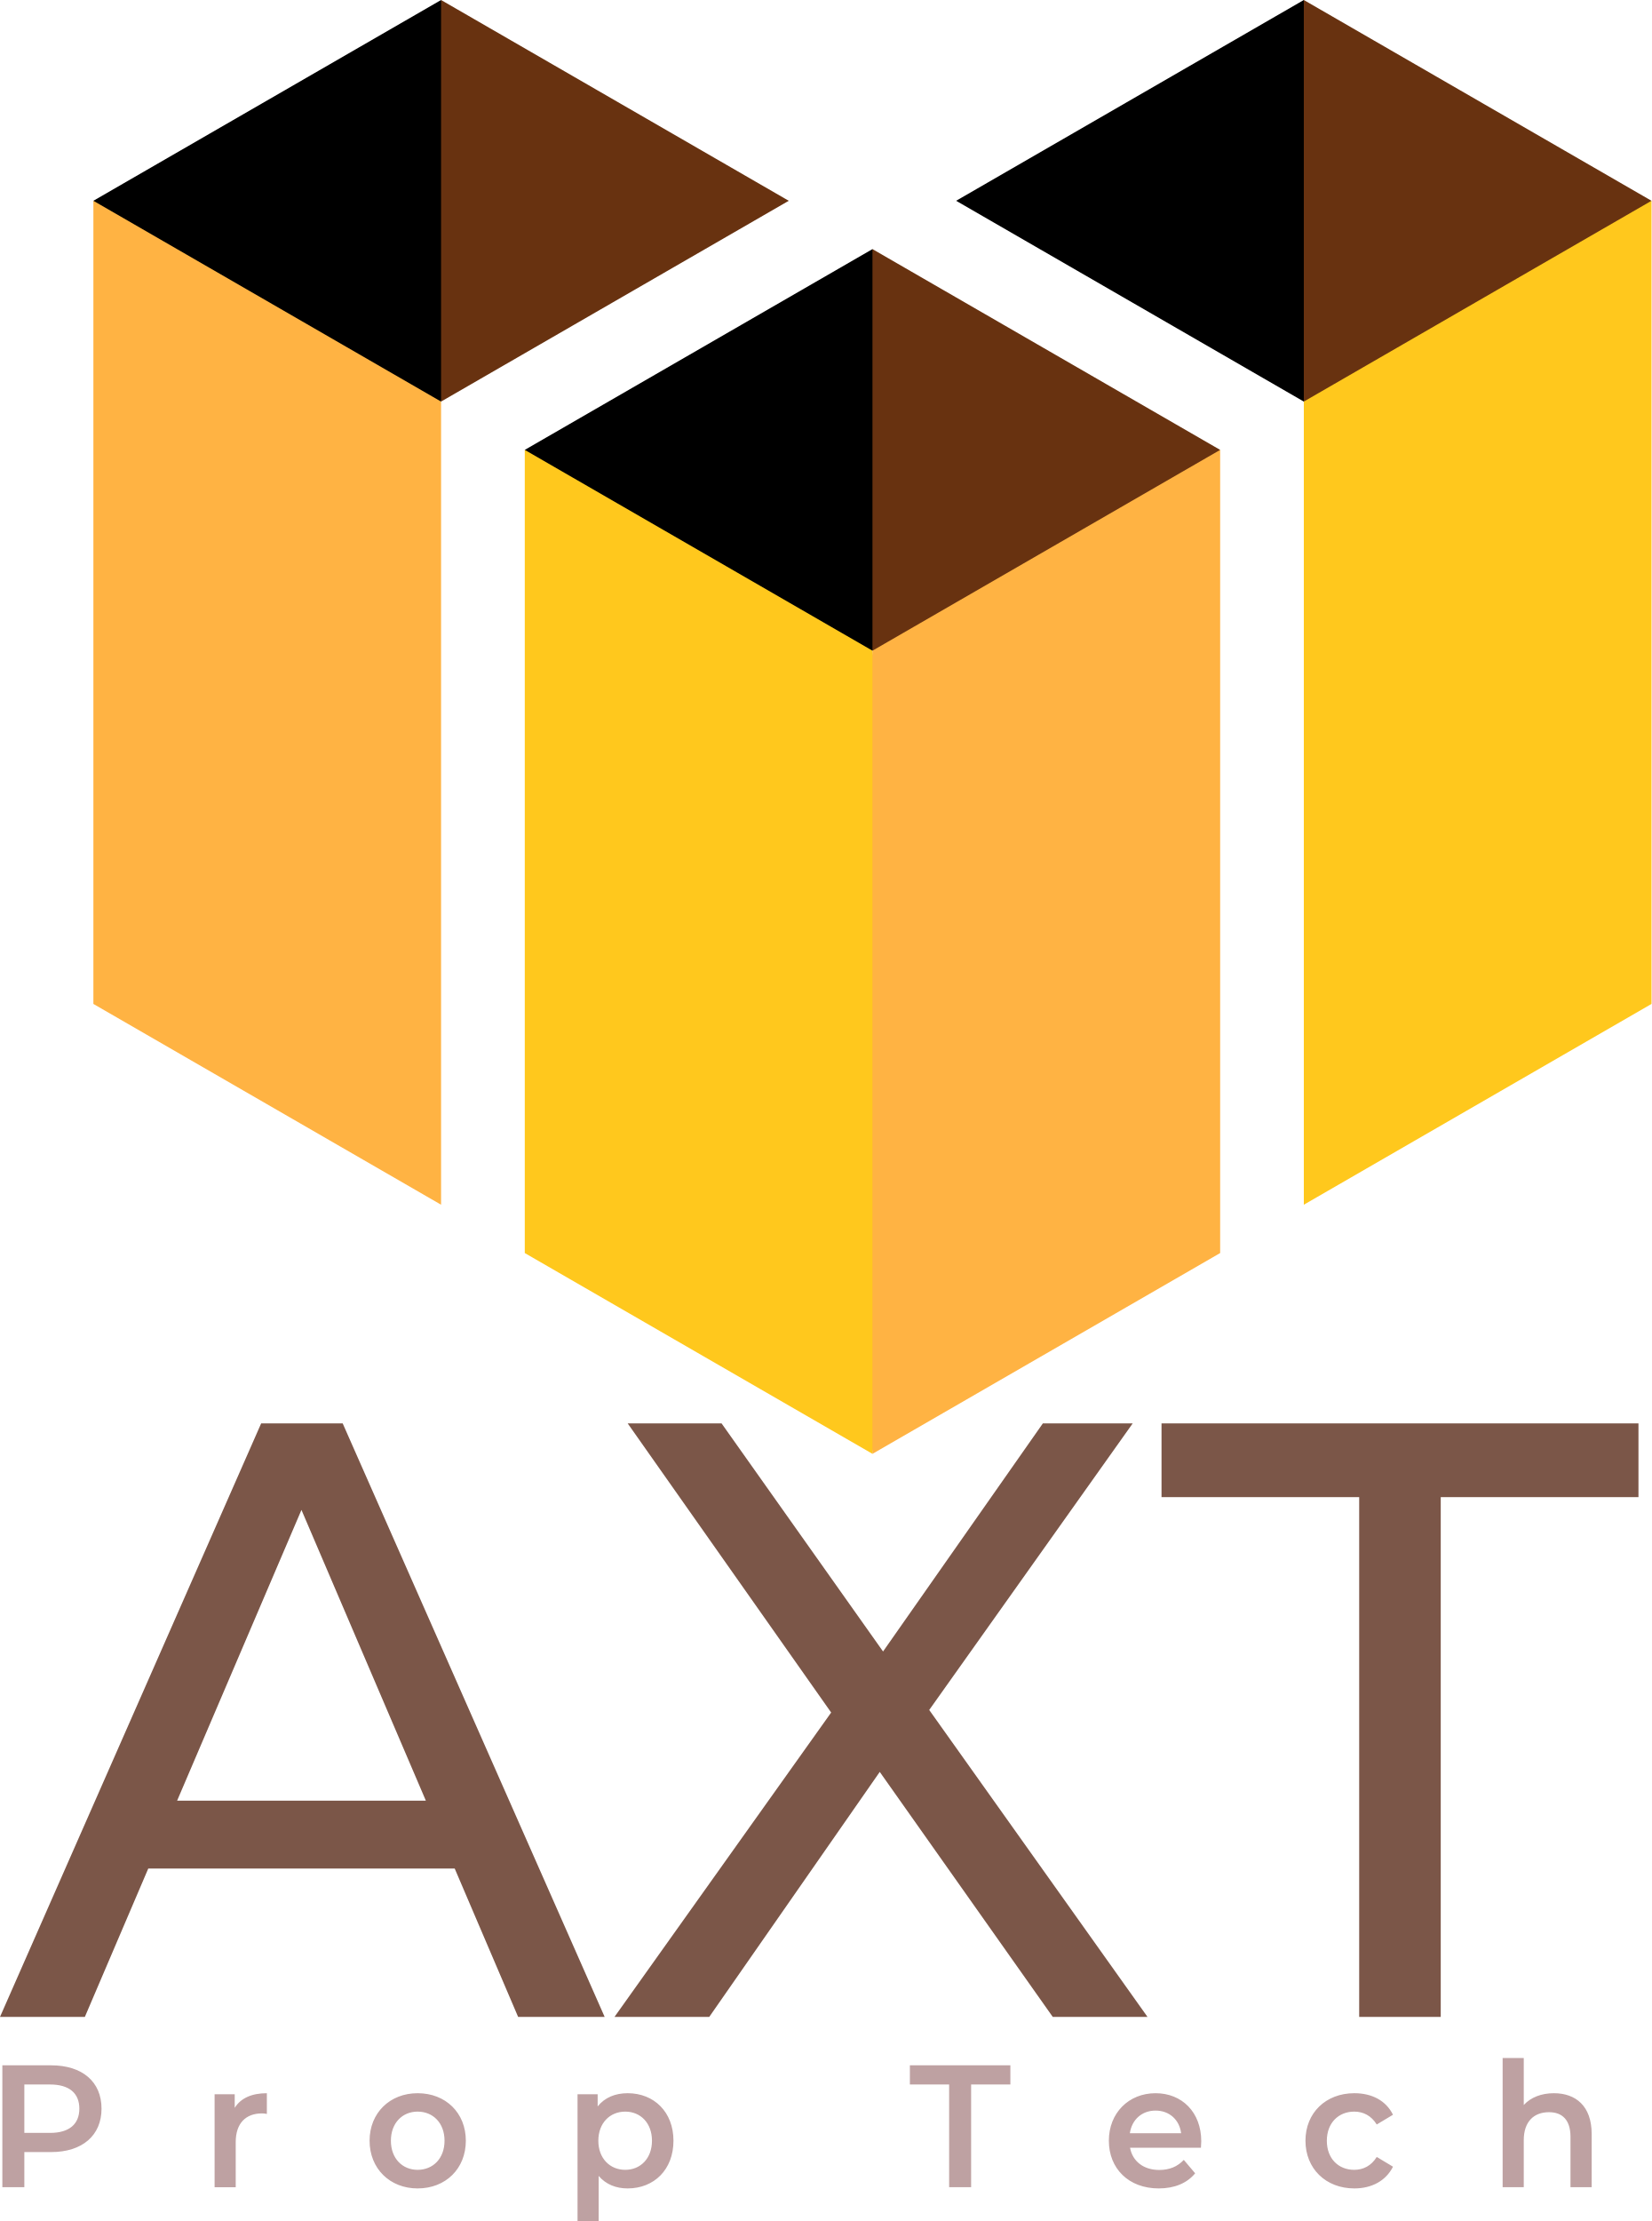
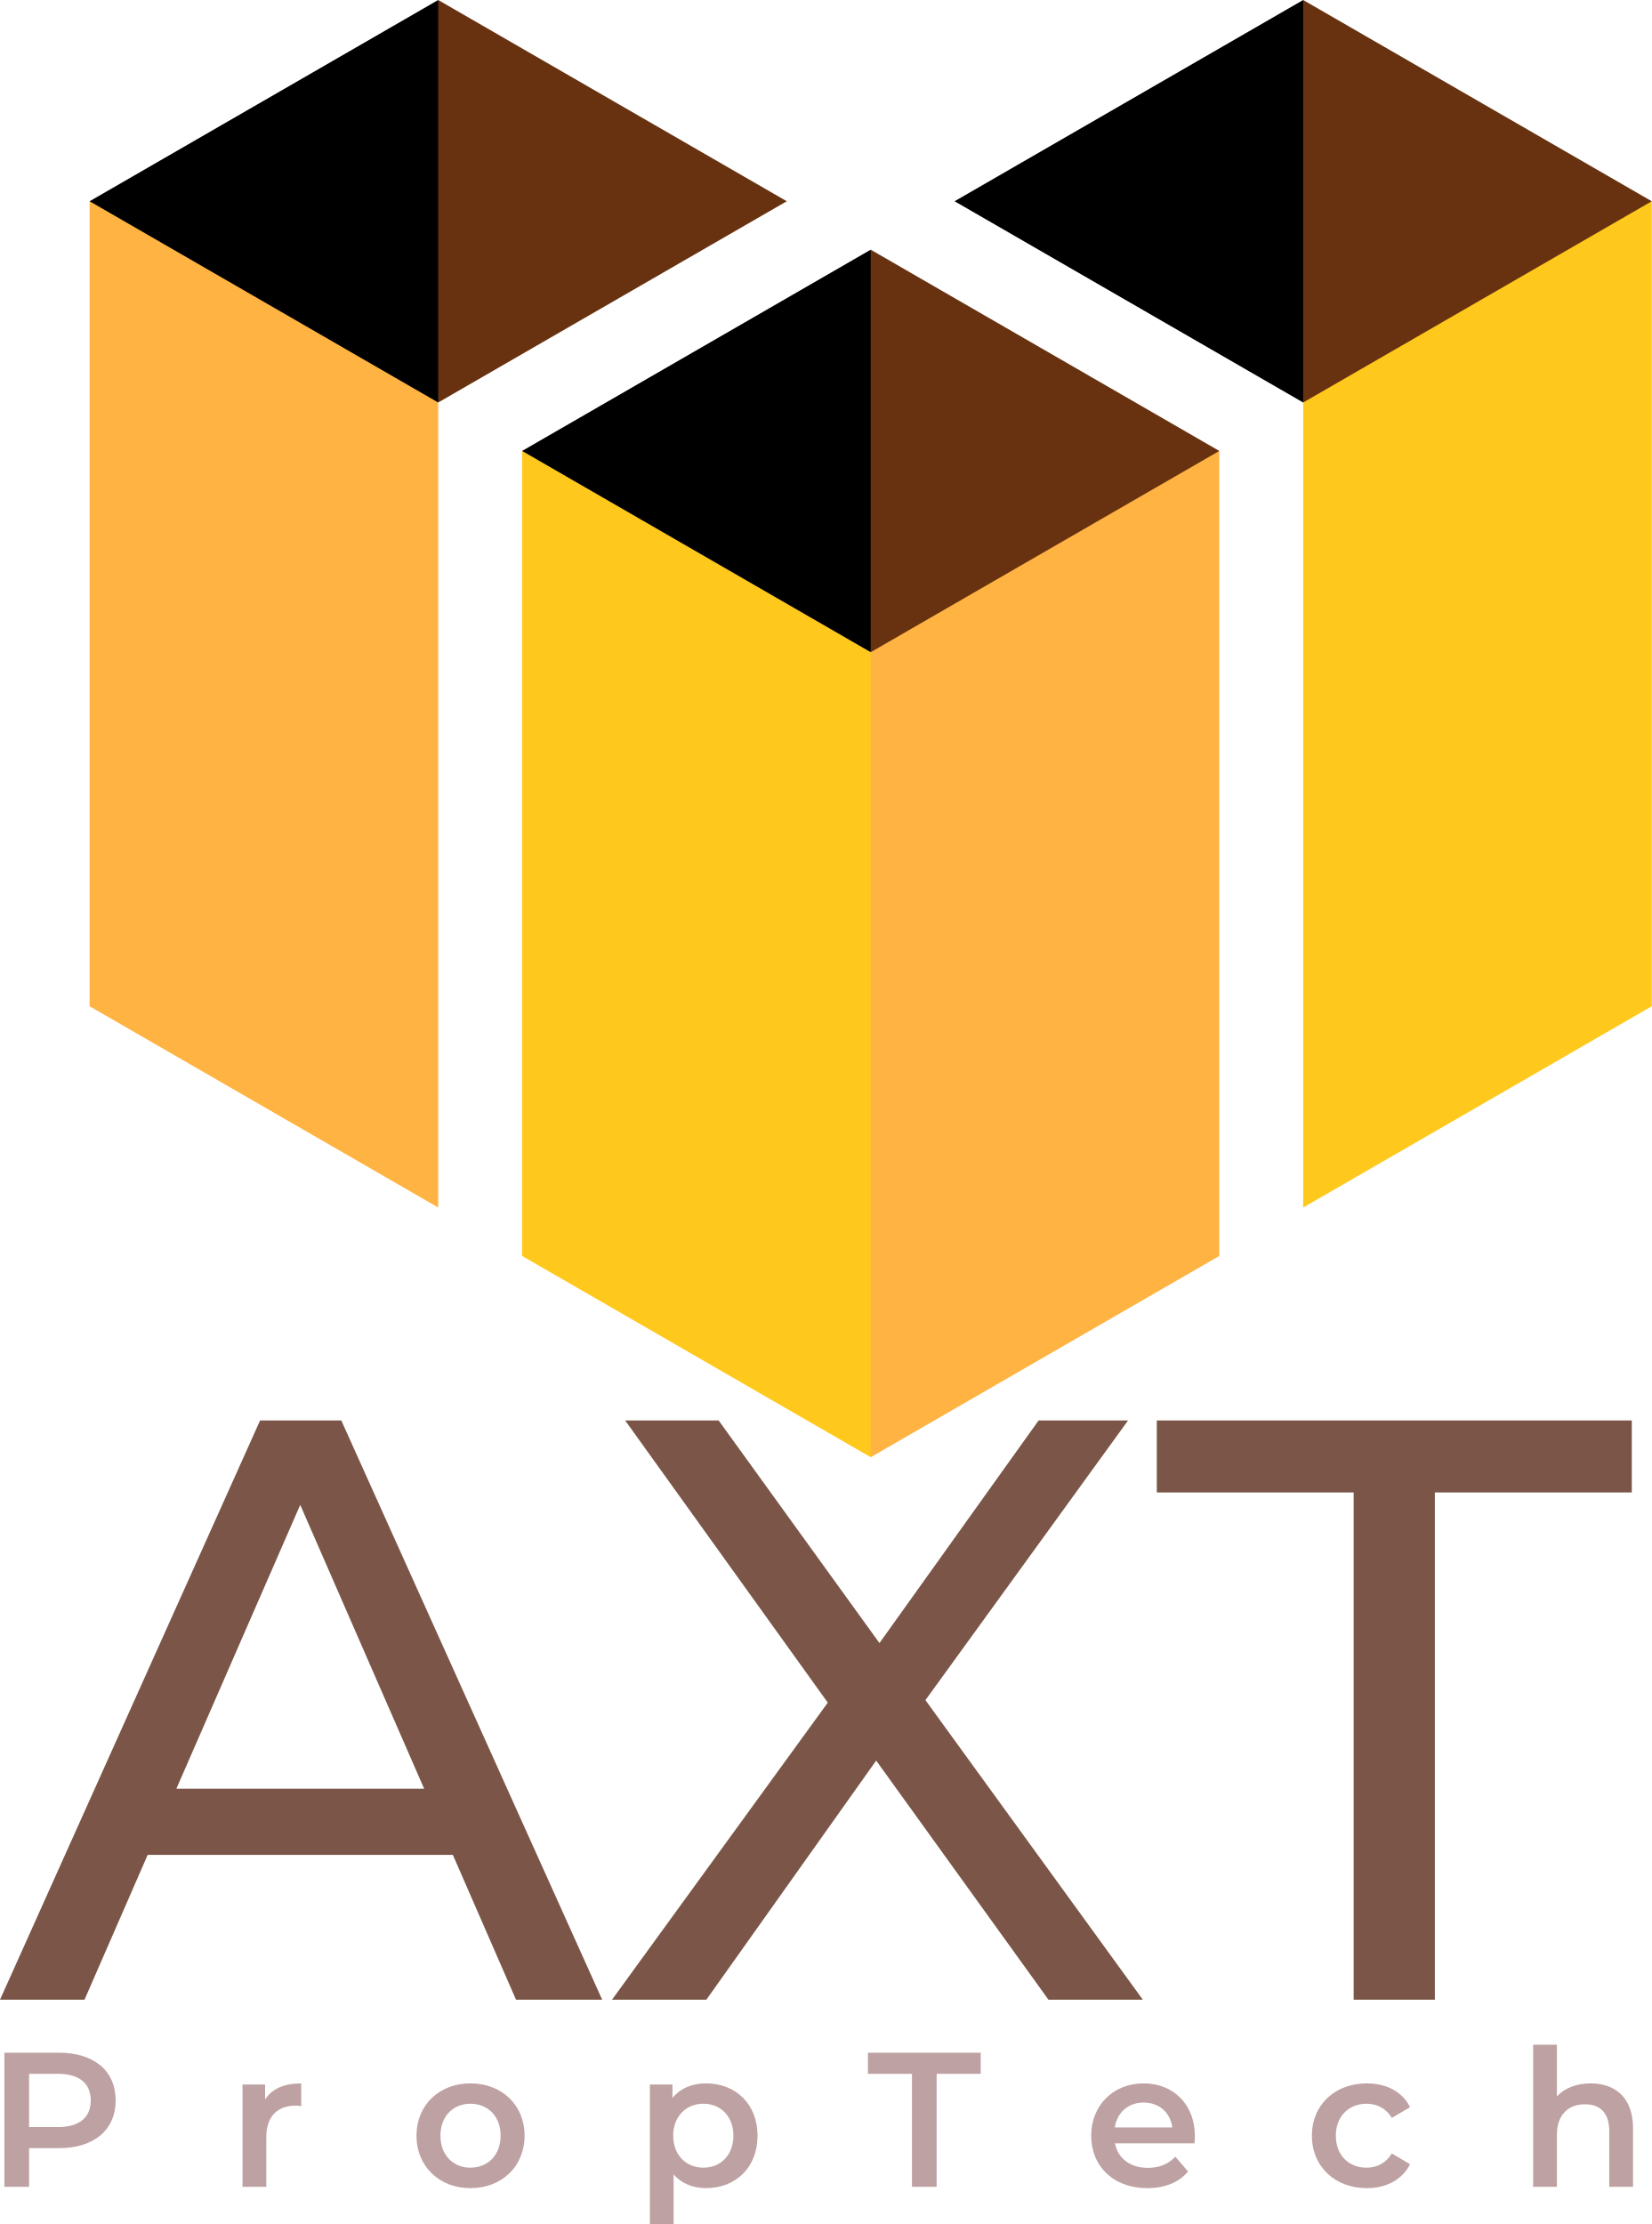
- <svg xmlns="http://www.w3.org/2000/svg" viewBox="509.307 302.138 204 274.275" y="0px" x="0px" id="final_svg" version="1.1" width="204" height="274.275">
+ <svg xmlns="http://www.w3.org/2000/svg" viewBox="509.307 302.138 203.505 274.009" y="0px" x="0px" id="final_svg" version="1.1" width="203.505" height="274.009">
  <defs id="defs28" />
-   <g transform="matrix(0.611,0,0,0.611,520.8423,302.1378)" id="color_index_2" style="opacity:1;fill:#ffc81d">
+   <g transform="matrix(0.611,0,0,0.611,520.3477,302.1378)" id="color_index_2" style="opacity:1;fill:#ffc81d">
    <path id="path6" d="M 157.504,293.841 87.213,253.259 V 90.93 c 11.444,2.688 27.841,8.022 44.97,19.262 10.847,7.117 19.177,14.758 25.321,21.321 3.078,22.193 5.287,47.392 5.571,75.104 0.336,32.637 -2.071,61.974 -5.571,87.224 z M 244.709,243.492 315,202.91 V 40.582 c -10.211,1.836 -26.276,6.071 -43.143,16.811 -12.508,7.964 -21.346,16.887 -27.148,23.771 0,54.109 0,108.219 0,162.328 z" />
  </g>
-   <g transform="matrix(0.611,0,0,0.611,520.8423,302.1378)" id="color_index_1" style="opacity:1;fill:#ffb343">
+   <g transform="matrix(0.611,0,0,0.611,520.3477,302.1378)" id="color_index_1" style="opacity:1;fill:#ffb343">
    <path id="path9" d="m 157.504,131.513 c 4.862,-6.858 14.109,-18.027 29.211,-27.108 16.704,-10.045 32.48,-12.669 41.08,-13.474 0,54.109 0,108.219 0,162.328 l -70.291,40.582 z M 70.29,81.164 C 65.585,74.356 56.49,63.087 41.429,53.965 24.519,43.724 8.485,41.274 0.001,40.582 c 0,54.109 0,108.219 0,162.328 l 70.289,40.582 z" />
  </g>
-   <g transform="matrix(0.611,0,0,0.611,520.8423,302.1378)" id="color_index_0" style="opacity:1;fill:#683210">
+   <g transform="matrix(0.611,0,0,0.611,520.3477,302.1378)" id="color_index_0" style="opacity:1;fill:#683210">
    <path id="path12" d="m 157.504,50.348 70.291,40.582 -70.291,40.582 c -2.994,-9.216 -6.248,-22.688 -6.425,-39.169 -0.191,-17.873 3.306,-32.396 6.425,-41.995 z M 70.29,81.164 140.581,40.582 70.29,0 c -3.347,9.485 -7.391,24.657 -6.931,43.549 0.388,15.924 3.839,28.86 6.931,37.615 z m 174.419,0 L 315,40.582 244.709,0 c -3.644,8.718 -8.883,24.501 -8.104,44.645 0.616,15.913 4.755,28.527 8.104,36.519 z" />
  </g>
-   <g id="g17" transform="matrix(0.611,0,0,0.611,520.8423,302.1378)" style="opacity:1">
+   <g id="g17" transform="matrix(0.611,0,0,0.611,520.3477,302.1378)" style="opacity:1">
    <path id="path15" d="M 157.504,131.512 87.213,90.93 157.504,50.348 Z M 70.291,0 0,40.582 70.291,81.164 Z m 174.418,0 -70.291,40.582 70.291,40.582 z" />
  </g>
-   <g transform="matrix(0.7695079,0,0,0.7918242,509.4074,449.855)" id="text_group" style="opacity:1;fill:#7b5648">
-     <path id="path19" d="M -0.13,128 41.79,35.44 H 54.88 L 96.93,128 H 83.04 L 72.86,104.86 H 23.67 L 13.49,128 Z M 48.26,48.93 28.3,94.28 H 68.23 Z M 113.72,128 H 98.51 L 133.29,80.53 100.63,35.44 h 15.07 l 25.92,35.57 25.65,-35.57 h 14.42 L 149.03,80.13 184.07,128 H 168.86 L 141.09,89.79 Z m 72.6,-81.06 v -11.5 h 76.56 v 11.5 H 231.14 V 128 H 218.05 V 46.94 Z" />
+   <g transform="matrix(0.7643966,0,0,0.7710305,509.4067,449.8209)" id="text_group-6" style="opacity:1;fill:#7b5648">
+     <path id="path840" d="M -0.13,128 41.79,35.44 H 54.88 L 96.93,128 H 83.04 L 72.86,104.86 H 23.67 L 13.49,128 Z M 48.26,48.93 28.3,94.28 H 68.23 Z M 113.72,128 H 98.51 L 133.29,80.53 100.63,35.44 h 15.07 l 25.92,35.57 25.65,-35.57 h 14.42 L 149.03,80.13 184.07,128 H 168.86 L 141.09,89.79 Z m 72.6,-81.06 v -11.5 h 76.56 v 11.5 H 231.14 V 128 H 218.05 V 46.94 Z" />
  </g>
-   <g transform="matrix(0.7314116,0,0,0.7314116,516.7277,549.5722)" id="tagline_group" style="opacity:1;fill:#bea1a2">
-     <path id="path22" d="M -6.035,30.992 V 25.059 h 4.524 c 5.25,0 8.511,-2.793 8.511,-7.329 0,-4.558 -3.261,-7.318 -8.511,-7.318 h -8.238 v 20.58 z m 0,-17.343 h 4.345 c 3.261,0 4.945,1.494 4.945,4.081 0,2.587 -1.683,4.092 -4.945,4.092 H -6.035 Z m 35.529,3.941 v -2.295 h -3.398 v 15.698 h 3.567 v -7.611 c 0,-3.204 1.715,-4.85 4.429,-4.85 0.263,0 0.516,0.022 0.831,0.087 V 15.121 c -2.546,0 -4.398,0.823 -5.429,2.468 z m 30.889,13.608 c 4.745,0 8.143,-3.345 8.143,-8.055 0,-4.698 -3.398,-8.022 -8.143,-8.022 -4.682,0 -8.112,3.324 -8.112,8.022 0,4.709 3.43,8.055 8.112,8.055 z m 0,-3.14 c -2.567,0 -4.513,-1.916 -4.513,-4.915 0,-2.999 1.946,-4.915 4.513,-4.915 2.599,0 4.545,1.916 4.545,4.915 0,2.999 -1.946,4.915 -4.545,4.915 z M 95.849,15.121 c -2.083,0 -3.861,0.725 -5.061,2.23 v -2.057 h -3.398 v 21.403 h 3.567 v -7.611 c 1.231,1.44 2.946,2.111 4.892,2.111 4.461,0 7.743,-3.172 7.743,-8.055 0,-4.85 -3.283,-8.022 -7.743,-8.022 z m -0.4,12.937 c -2.578,0 -4.545,-1.916 -4.545,-4.915 0,-2.999 1.967,-4.915 4.545,-4.915 2.567,0 4.513,1.916 4.513,4.915 0,2.999 -1.946,4.915 -4.513,4.915 z m 48.07,-14.409 h 6.628 v 17.343 h 3.714 V 13.649 h 6.628 V 10.412 h -16.97 z m 49.206,9.581 c 0,-4.904 -3.261,-8.109 -7.712,-8.109 -4.545,0 -7.891,3.345 -7.891,8.022 0,4.677 3.314,8.055 8.427,8.055 2.63,0 4.776,-0.877 6.144,-2.555 l -1.915,-2.263 c -1.084,1.148 -2.43,1.7 -4.145,1.7 -2.651,0 -4.513,-1.462 -4.934,-3.757 h 11.973 c 0.021,-0.357 0.053,-0.801 0.053,-1.093 z m -7.712,-5.175 c 2.336,0 4.029,1.559 4.314,3.822 h -8.659 c 0.337,-2.295 2.031,-3.822 4.345,-3.822 z m 33.572,13.143 c 2.977,0 5.345,-1.321 6.523,-3.67 l -2.746,-1.646 c -0.915,1.494 -2.283,2.176 -3.798,2.176 -2.63,0 -4.629,-1.851 -4.629,-4.915 0,-3.031 1.999,-4.915 4.629,-4.915 1.515,0 2.883,0.682 3.798,2.176 l 2.746,-1.646 c -1.178,-2.382 -3.546,-3.638 -6.523,-3.638 -4.829,0 -8.259,3.324 -8.259,8.022 0,4.709 3.43,8.055 8.259,8.055 z m 25.04,-0.206 h 3.567 v -7.935 c 0,-3.15 1.715,-4.731 4.261,-4.731 2.283,0 3.63,1.353 3.63,4.146 v 8.52 h 3.577 V 21.995 c 0,-4.731 -2.714,-6.874 -6.376,-6.874 -2.115,0 -3.914,0.704 -5.092,1.992 V 9.178 h -3.567 z" style="stroke-width:1.067" />
+   <g transform="matrix(0.9498282,0,0,0.9929251,429.8257,144.1924)" id="tagline_group-7" style="opacity:1;fill:#bea1a2">
+     <path style="stroke-width:0.791" id="path843" d="m 87.452,430.42 v -4.799 h 3.887 c 4.531,0 7.34,-2.26 7.34,-5.925 0,-3.681 -2.809,-5.917 -7.34,-5.917 h -7.09 v 16.641 z m 0,-14.024 h 3.742 c 2.809,0 4.257,1.211 4.257,3.3 0,2.097 -1.449,3.308 -4.257,3.308 h -3.742 z m 30.614,3.184 v -1.856 h -2.929 v 12.696 h 3.082 v -6.158 c 0,-2.586 1.473,-3.921 3.815,-3.921 0.225,0 0.443,0.023 0.716,0.07 v -2.827 c -2.197,0 -3.79,0.668 -4.684,1.996 z m 26.63,11.003 c 4.088,0 7.026,-2.71 7.026,-6.507 0,-3.805 -2.937,-6.492 -7.026,-6.492 -4.04,0 -6.993,2.687 -6.993,6.492 0,3.797 2.954,6.507 6.993,6.507 z m 0,-2.539 c -2.213,0 -3.887,-1.545 -3.887,-3.968 0,-2.431 1.674,-3.968 3.887,-3.968 2.245,0 3.919,1.538 3.919,3.968 0,2.423 -1.674,3.968 -3.919,3.968 z m 30.573,-10.46 c -1.803,0 -3.324,0.598 -4.362,1.809 v -1.67 h -2.929 v 17.309 h 3.074 v -6.158 c 1.062,1.165 2.543,1.708 4.217,1.708 3.839,0 6.672,-2.563 6.672,-6.507 0,-3.921 -2.833,-6.492 -6.672,-6.492 z m -0.346,10.46 c -2.221,0 -3.919,-1.545 -3.919,-3.968 0,-2.431 1.698,-3.968 3.919,-3.968 2.213,0 3.887,1.538 3.887,3.968 0,2.423 -1.674,3.968 -3.887,3.968 z m 21.335,-11.648 h 5.714 v 14.024 h 3.203 v -14.024 h 5.714 v -2.617 h -14.631 z m 42.412,7.75 c 0,-3.968 -2.801,-6.562 -6.647,-6.562 -3.919,0 -6.8,2.71 -6.8,6.492 0,3.774 2.857,6.507 7.267,6.507 2.269,0 4.112,-0.707 5.295,-2.066 l -1.65,-1.833 c -0.934,0.932 -2.092,1.382 -3.573,1.382 -2.286,0 -3.887,-1.188 -4.257,-3.044 h 10.317 c 0.024,-0.287 0.048,-0.645 0.048,-0.877 z m -6.647,-4.185 c 2.02,0 3.477,1.258 3.718,3.091 h -7.46 c 0.298,-1.856 1.746,-3.091 3.742,-3.091 z m 28.948,10.623 c 2.559,0 4.603,-1.064 5.609,-2.966 l -2.358,-1.336 c -0.789,1.211 -1.972,1.763 -3.275,1.763 -2.269,0 -3.992,-1.499 -3.992,-3.968 0,-2.454 1.722,-3.968 3.992,-3.968 1.304,0 2.487,0.544 3.275,1.755 l 2.358,-1.328 c -1.006,-1.926 -3.05,-2.951 -5.609,-2.951 -4.169,0 -7.122,2.687 -7.122,6.492 0,3.797 2.954,6.507 7.122,6.507 z m 21.576,-0.163 h 3.082 V 424.006 c 0,-2.547 1.473,-3.828 3.67,-3.828 1.964,0 3.123,1.095 3.123,3.347 v 6.896 h 3.082 v -7.276 c 0,-3.821 -2.342,-5.56 -5.497,-5.56 -1.819,0 -3.372,0.575 -4.378,1.615 v -6.414 h -3.082 z" />
  </g>
+   <style id="style823" type="text/css">.st0{fill:#D70CF2;}	.st1{fill:#56048C;}	.st2{fill:#0597F2;}</style>
</svg>
